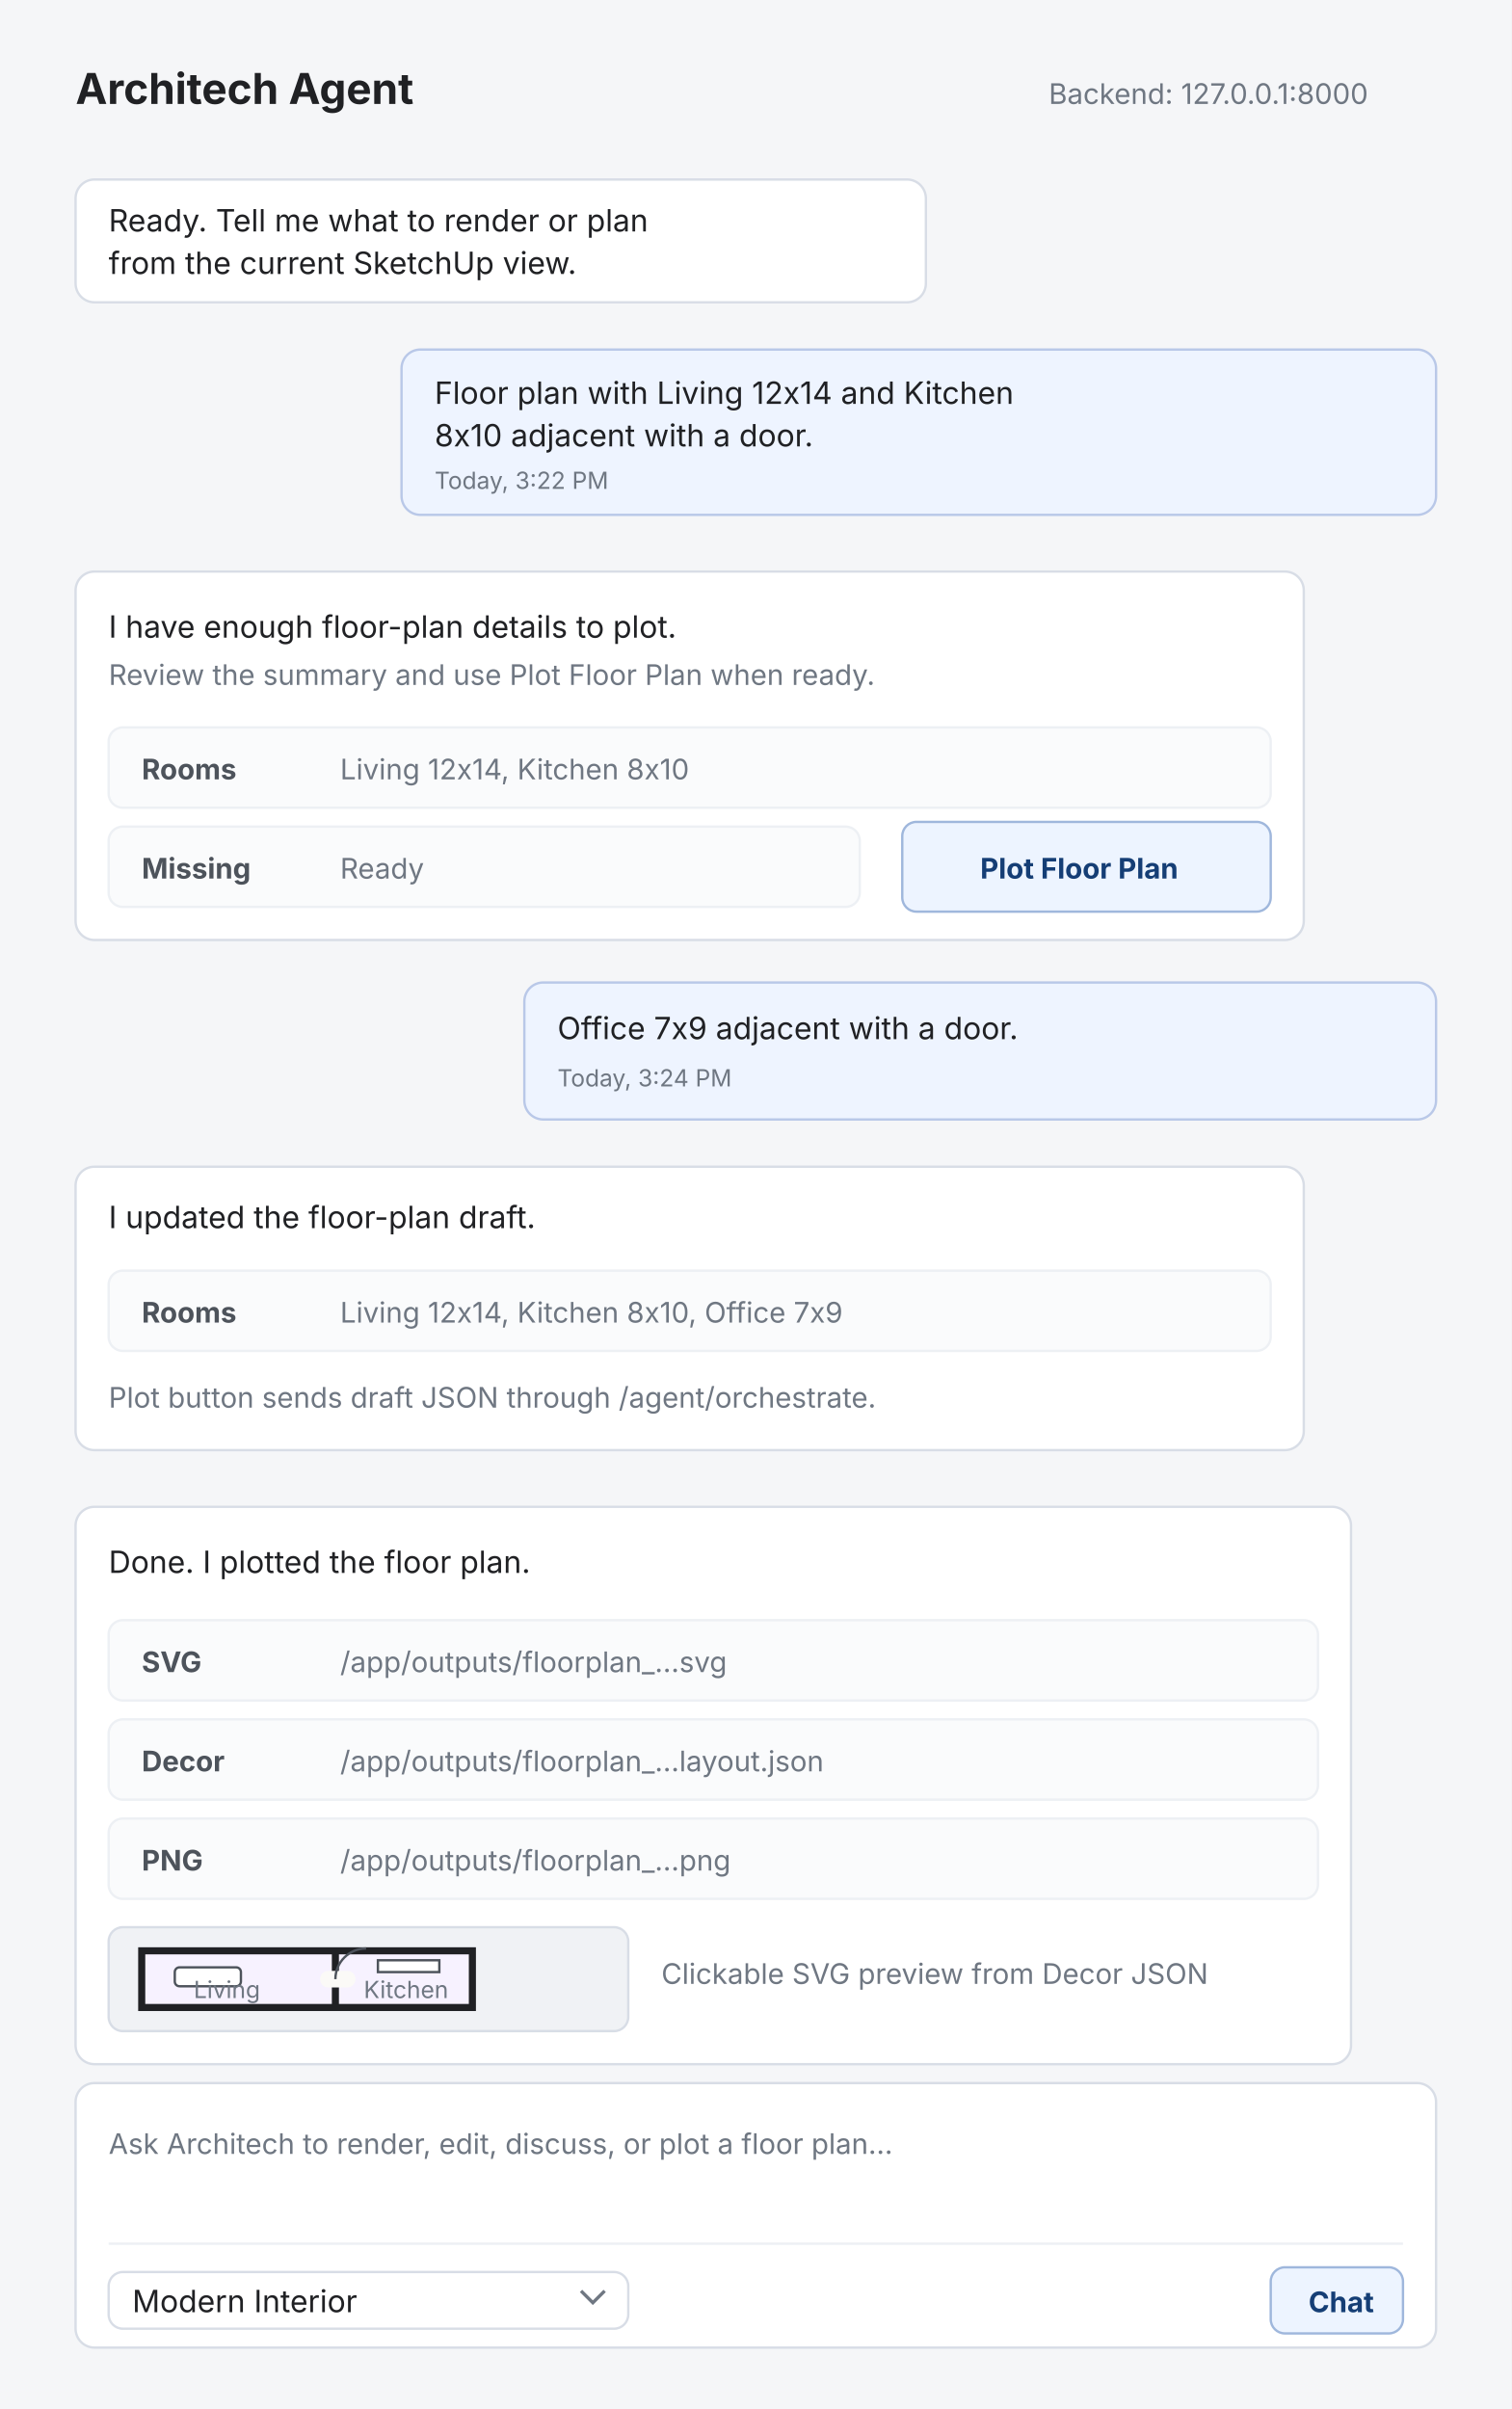
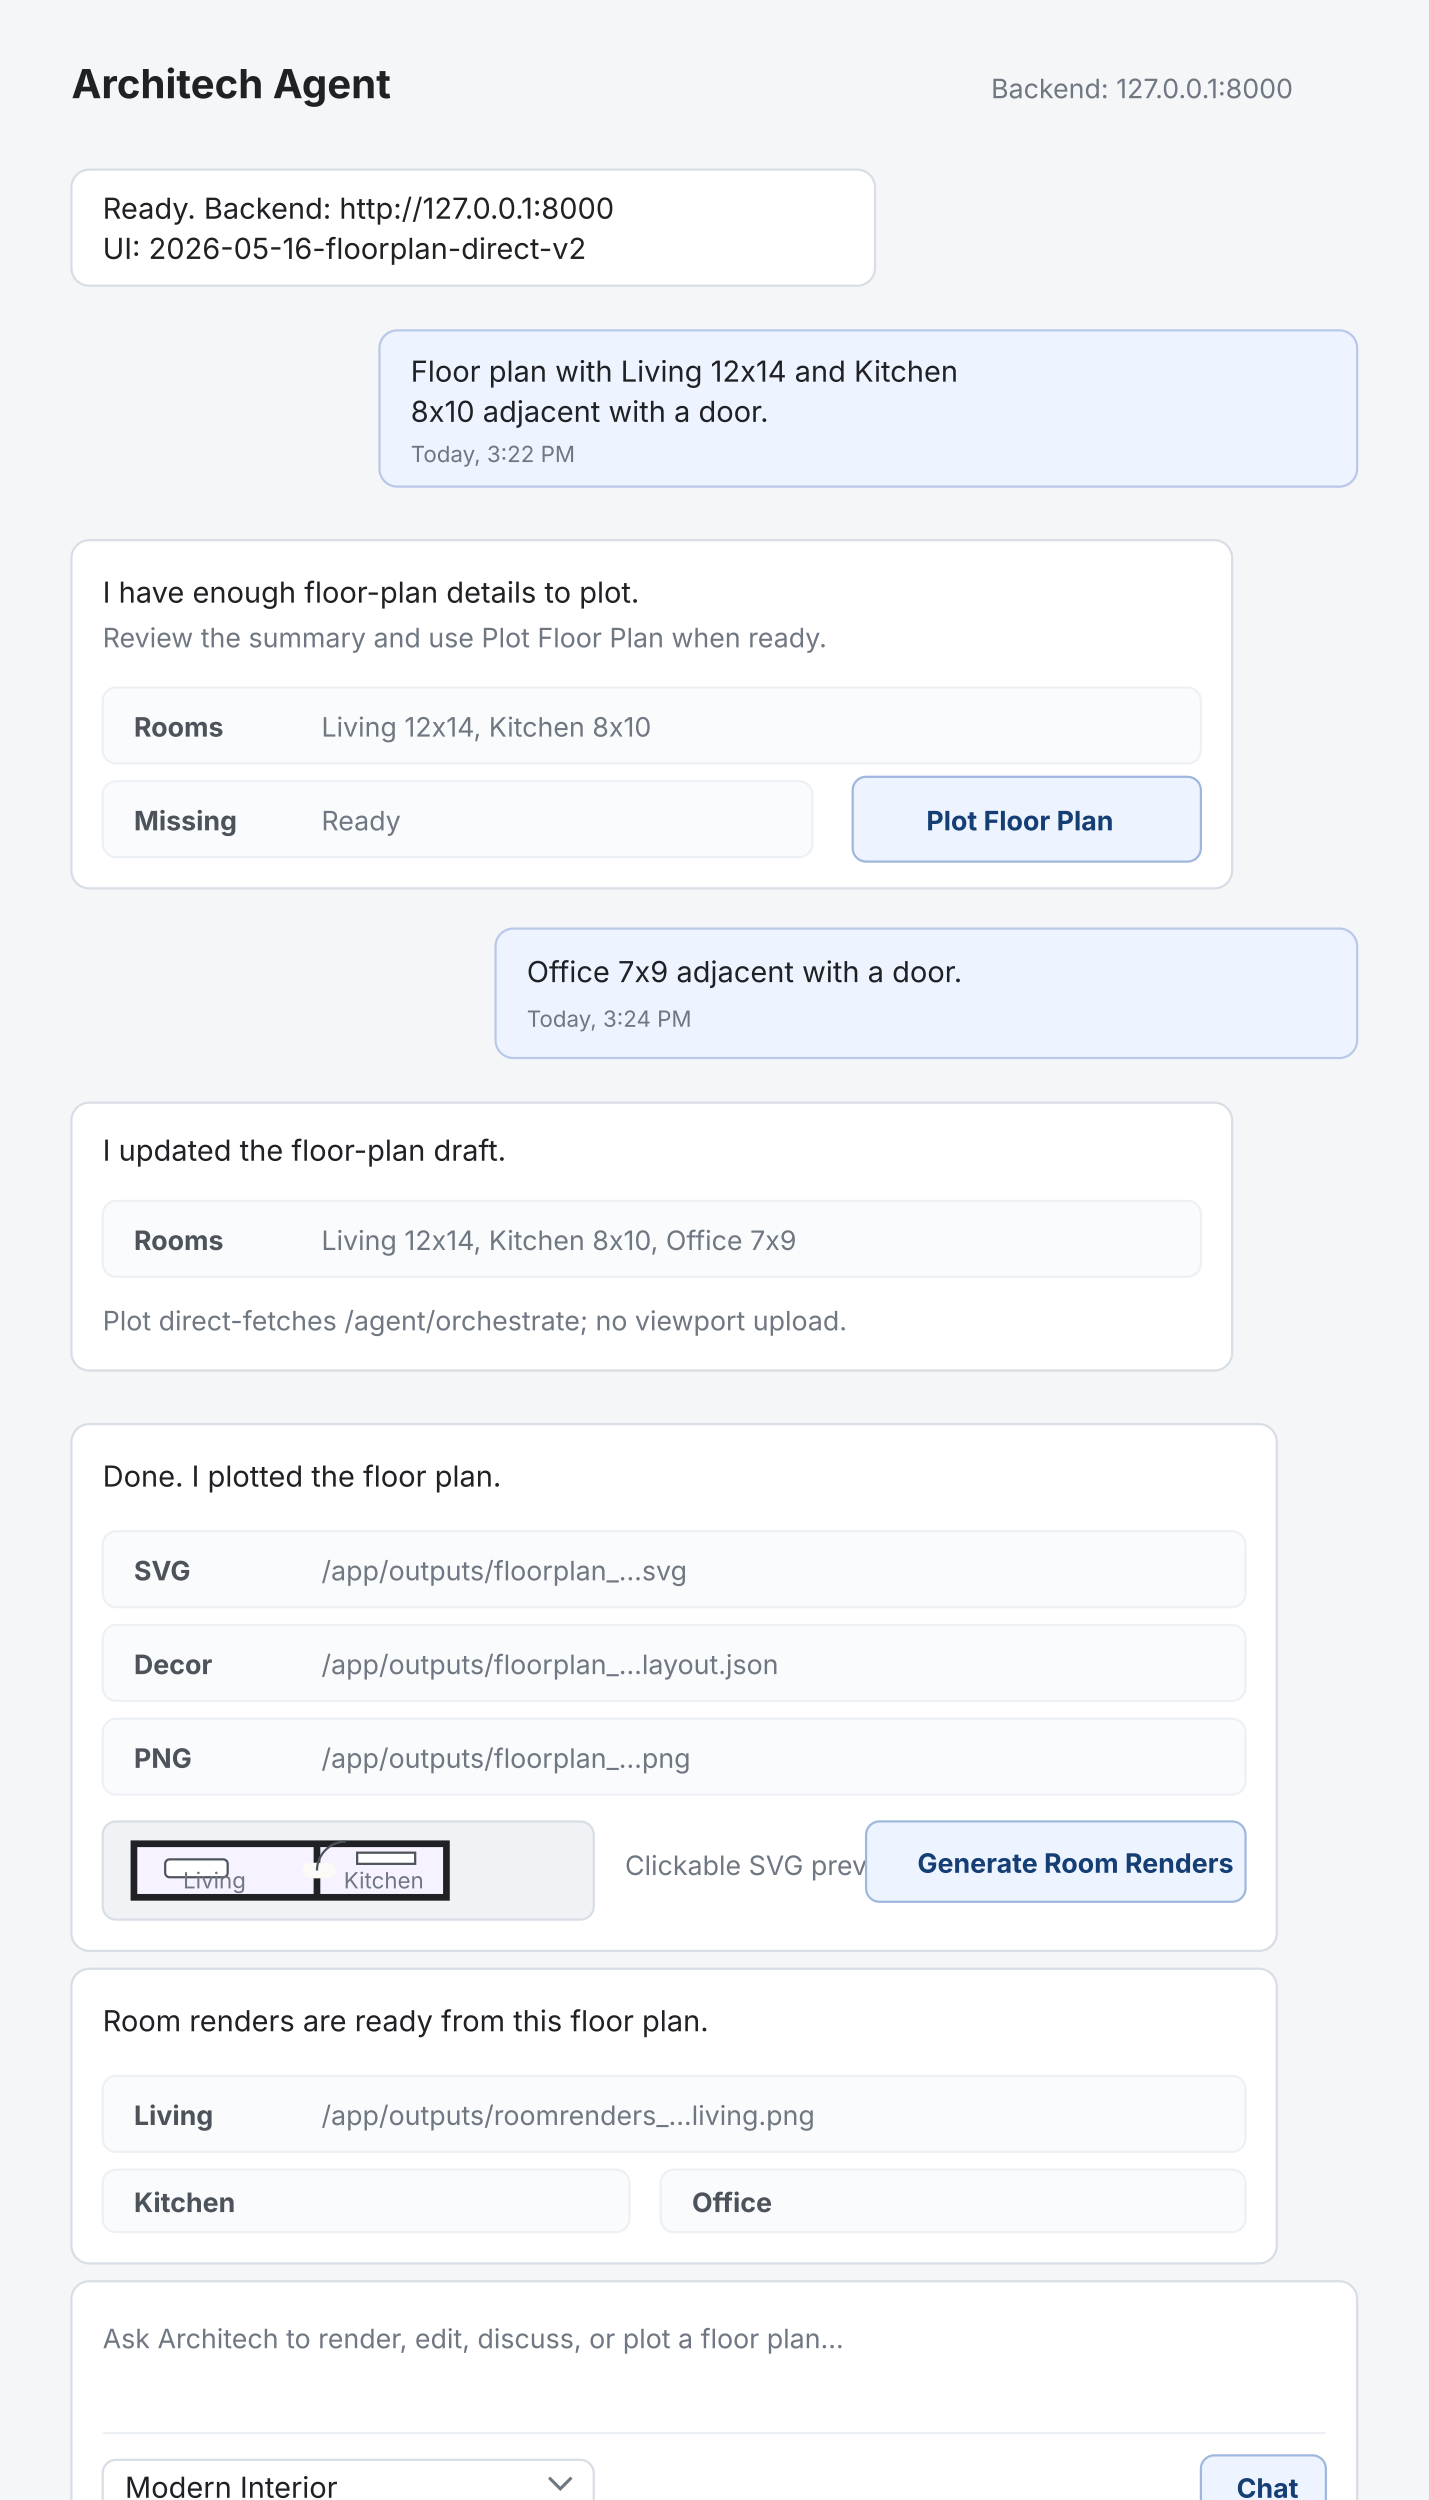
- <svg xmlns="http://www.w3.org/2000/svg" width="640" height="1020" viewBox="0 0 640 1020" role="img" aria-labelledby="title desc">
+ <svg xmlns="http://www.w3.org/2000/svg" width="640" height="1120" viewBox="0 0 640 1120" role="img" aria-labelledby="title desc">
  <defs>
    <style>
      .bg { fill: #f5f6f8; }
      .panel { fill: #ffffff; stroke: #d8dde6; stroke-width: 1; }
      .user { fill: #eef4ff; stroke: #b9c8e8; stroke-width: 1; }
      .soft { fill: #f0f2f5; stroke: #d8dde6; stroke-width: 1; }
      .artifact { fill: #fafbfc; stroke: #edf0f4; stroke-width: 1; }
      .plan { fill: #f7f2ff; stroke: #d7c8f0; stroke-width: 1; }
      .wall { fill: none; stroke: #202124; stroke-width: 3; }
      .door { fill: none; stroke: #fbfaf7; stroke-width: 7; stroke-linecap: round; }
      .line { stroke: #edf0f4; stroke-width: 1; }
      .title { fill: #202124; font: 650 18px -apple-system, BlinkMacSystemFont, "Segoe UI", sans-serif; }
      .text { fill: #202124; font: 13px -apple-system, BlinkMacSystemFont, "Segoe UI", sans-serif; }
      .label { fill: #4d535b; font: 650 12px -apple-system, BlinkMacSystemFont, "Segoe UI", sans-serif; }
      .muted { fill: #6f7782; font: 12px -apple-system, BlinkMacSystemFont, "Segoe UI", sans-serif; }
      .tiny { fill: #6f7782; font: 10px -apple-system, BlinkMacSystemFont, "Segoe UI", sans-serif; }
      .button { fill: #edf4ff; stroke: #9fb7dc; stroke-width: 1; }
      .buttonText { fill: #153e75; font: 650 12px -apple-system, BlinkMacSystemFont, "Segoe UI", sans-serif; }
    </style>
  </defs>
-   <rect class="bg" width="640" height="1020" />
+   <rect class="bg" width="640" height="1120" />
  <g transform="translate(32 24)">
    <text class="title" x="0" y="20">Architech Agent</text>
    <text class="muted" x="412" y="20">Backend: 127.0.0.1:8000</text>
    <g transform="translate(0 52)">
      <rect class="panel" x="0" y="0" width="360" height="52" rx="8" />
-       <text class="text" x="14" y="22">Ready. Tell me what to render or plan</text>
-       <text class="text" x="14" y="40">from the current SketchUp view.</text>
+       <text class="text" x="14" y="22">Ready. Backend: http://127.0.0.1:8000</text>
+       <text class="text" x="14" y="40">UI: 2026-05-16-floorplan-direct-v2</text>
    </g>
    <g transform="translate(138 124)">
      <rect class="user" x="0" y="0" width="438" height="70" rx="8" />
      <text class="text" x="14" y="23">Floor plan with Living 12x14 and Kitchen</text>
      <text class="text" x="14" y="41">8x10 adjacent with a door.</text>
      <text class="tiny" x="14" y="59">Today, 3:22 PM</text>
    </g>
    <g transform="translate(0 218)">
      <rect class="panel" x="0" y="0" width="520" height="156" rx="8" />
      <text class="text" x="14" y="28">I have enough floor-plan details to plot.</text>
      <text class="muted" x="14" y="48">Review the summary and use Plot Floor Plan when ready.</text>
      <rect class="artifact" x="14" y="66" width="492" height="34" rx="6" />
      <text class="label" x="28" y="88">Rooms</text>
      <text class="muted" x="112" y="88">Living 12x14, Kitchen 8x10</text>
      <rect class="artifact" x="14" y="108" width="318" height="34" rx="6" />
      <text class="label" x="28" y="130">Missing</text>
      <text class="muted" x="112" y="130">Ready</text>
      <rect class="button" x="350" y="106" width="156" height="38" rx="6" />
      <text class="buttonText" x="383" y="130">Plot Floor Plan</text>
    </g>
    <g transform="translate(190 392)">
      <rect class="user" x="0" y="0" width="386" height="58" rx="8" />
      <text class="text" x="14" y="24">Office 7x9 adjacent with a door.</text>
      <text class="tiny" x="14" y="44">Today, 3:24 PM</text>
    </g>
    <g transform="translate(0 470)">
      <rect class="panel" x="0" y="0" width="520" height="120" rx="8" />
      <text class="text" x="14" y="26">I updated the floor-plan draft.</text>
      <rect class="artifact" x="14" y="44" width="492" height="34" rx="6" />
      <text class="label" x="28" y="66">Rooms</text>
      <text class="muted" x="112" y="66">Living 12x14, Kitchen 8x10, Office 7x9</text>
-       <text class="muted" x="14" y="102">Plot button sends draft JSON through /agent/orchestrate.</text>
+       <text class="muted" x="14" y="102">Plot direct-fetches /agent/orchestrate; no viewport upload.</text>
    </g>
    <g transform="translate(0 614)">
      <rect class="panel" x="0" y="0" width="540" height="236" rx="8" />
      <text class="text" x="14" y="28">Done. I plotted the floor plan.</text>
      <rect class="artifact" x="14" y="48" width="512" height="34" rx="6" />
      <text class="label" x="28" y="70">SVG</text>
      <text class="muted" x="112" y="70">/app/outputs/floorplan_...svg</text>
      <rect class="artifact" x="14" y="90" width="512" height="34" rx="6" />
      <text class="label" x="28" y="112">Decor</text>
      <text class="muted" x="112" y="112">/app/outputs/floorplan_...layout.json</text>
      <rect class="artifact" x="14" y="132" width="512" height="34" rx="6" />
      <text class="label" x="28" y="154">PNG</text>
      <text class="muted" x="112" y="154">/app/outputs/floorplan_...png</text>
      <rect class="soft" x="14" y="178" width="220" height="44" rx="6" />
      <rect class="plan" x="28" y="188" width="82" height="24" />
      <rect class="plan" x="110" y="188" width="58" height="24" />
      <path class="wall" d="M28 188 h140 v24 h-140 z M110 188 v24" />
      <path class="door" d="M107 200 h8" />
      <path d="M110 200 A13 13 0 0 1 123 187" fill="none" stroke="#4d535b" stroke-width="1" />
      <rect x="42" y="195" width="28" height="8" rx="2" fill="#ffffff" stroke="#4d535b" stroke-width="1" />
      <rect x="128" y="192" width="26" height="5" fill="#ffffff" stroke="#4d535b" stroke-width="1" />
      <text class="tiny" x="50" y="208">Living</text>
      <text class="tiny" x="122" y="208">Kitchen</text>
      <text class="muted" x="248" y="202">Clickable SVG preview from Decor JSON</text>
+       <rect class="button" x="356" y="178" width="170" height="36" rx="6" />
+       <text class="buttonText" x="379" y="201">Generate Room Renders</text>
    </g>
    <g transform="translate(0 858)">
+       <rect class="panel" x="0" y="0" width="540" height="132" rx="8" />
+       <text class="text" x="14" y="28">Room renders are ready from this floor plan.</text>
+       <rect class="artifact" x="14" y="48" width="512" height="34" rx="6" />
+       <text class="label" x="28" y="70">Living</text>
+       <text class="muted" x="112" y="70">/app/outputs/roomrenders_...living.png</text>
+       <rect class="artifact" x="14" y="90" width="236" height="28" rx="6" />
+       <text class="label" x="28" y="109">Kitchen</text>
+       <rect class="artifact" x="264" y="90" width="262" height="28" rx="6" />
+       <text class="label" x="278" y="109">Office</text>
+     </g>
+     <g transform="translate(0 998)">
      <rect class="panel" x="0" y="0" width="576" height="112" rx="8" />
      <text class="muted" x="14" y="30">Ask Architech to render, edit, discuss, or plot a floor plan...</text>
      <line class="line" x1="14" y1="68" x2="562" y2="68" />
      <rect class="panel" x="14" y="80" width="220" height="24" rx="6" />
      <text class="text" x="24" y="97">Modern Interior</text>
      <path d="M214 88 l5 5 l5 -5" fill="none" stroke="#6f7782" stroke-width="1.4" />
      <rect class="button" x="506" y="78" width="56" height="28" rx="6" />
      <text class="buttonText" x="522" y="97">Chat</text>
    </g>
  </g>
</svg>
